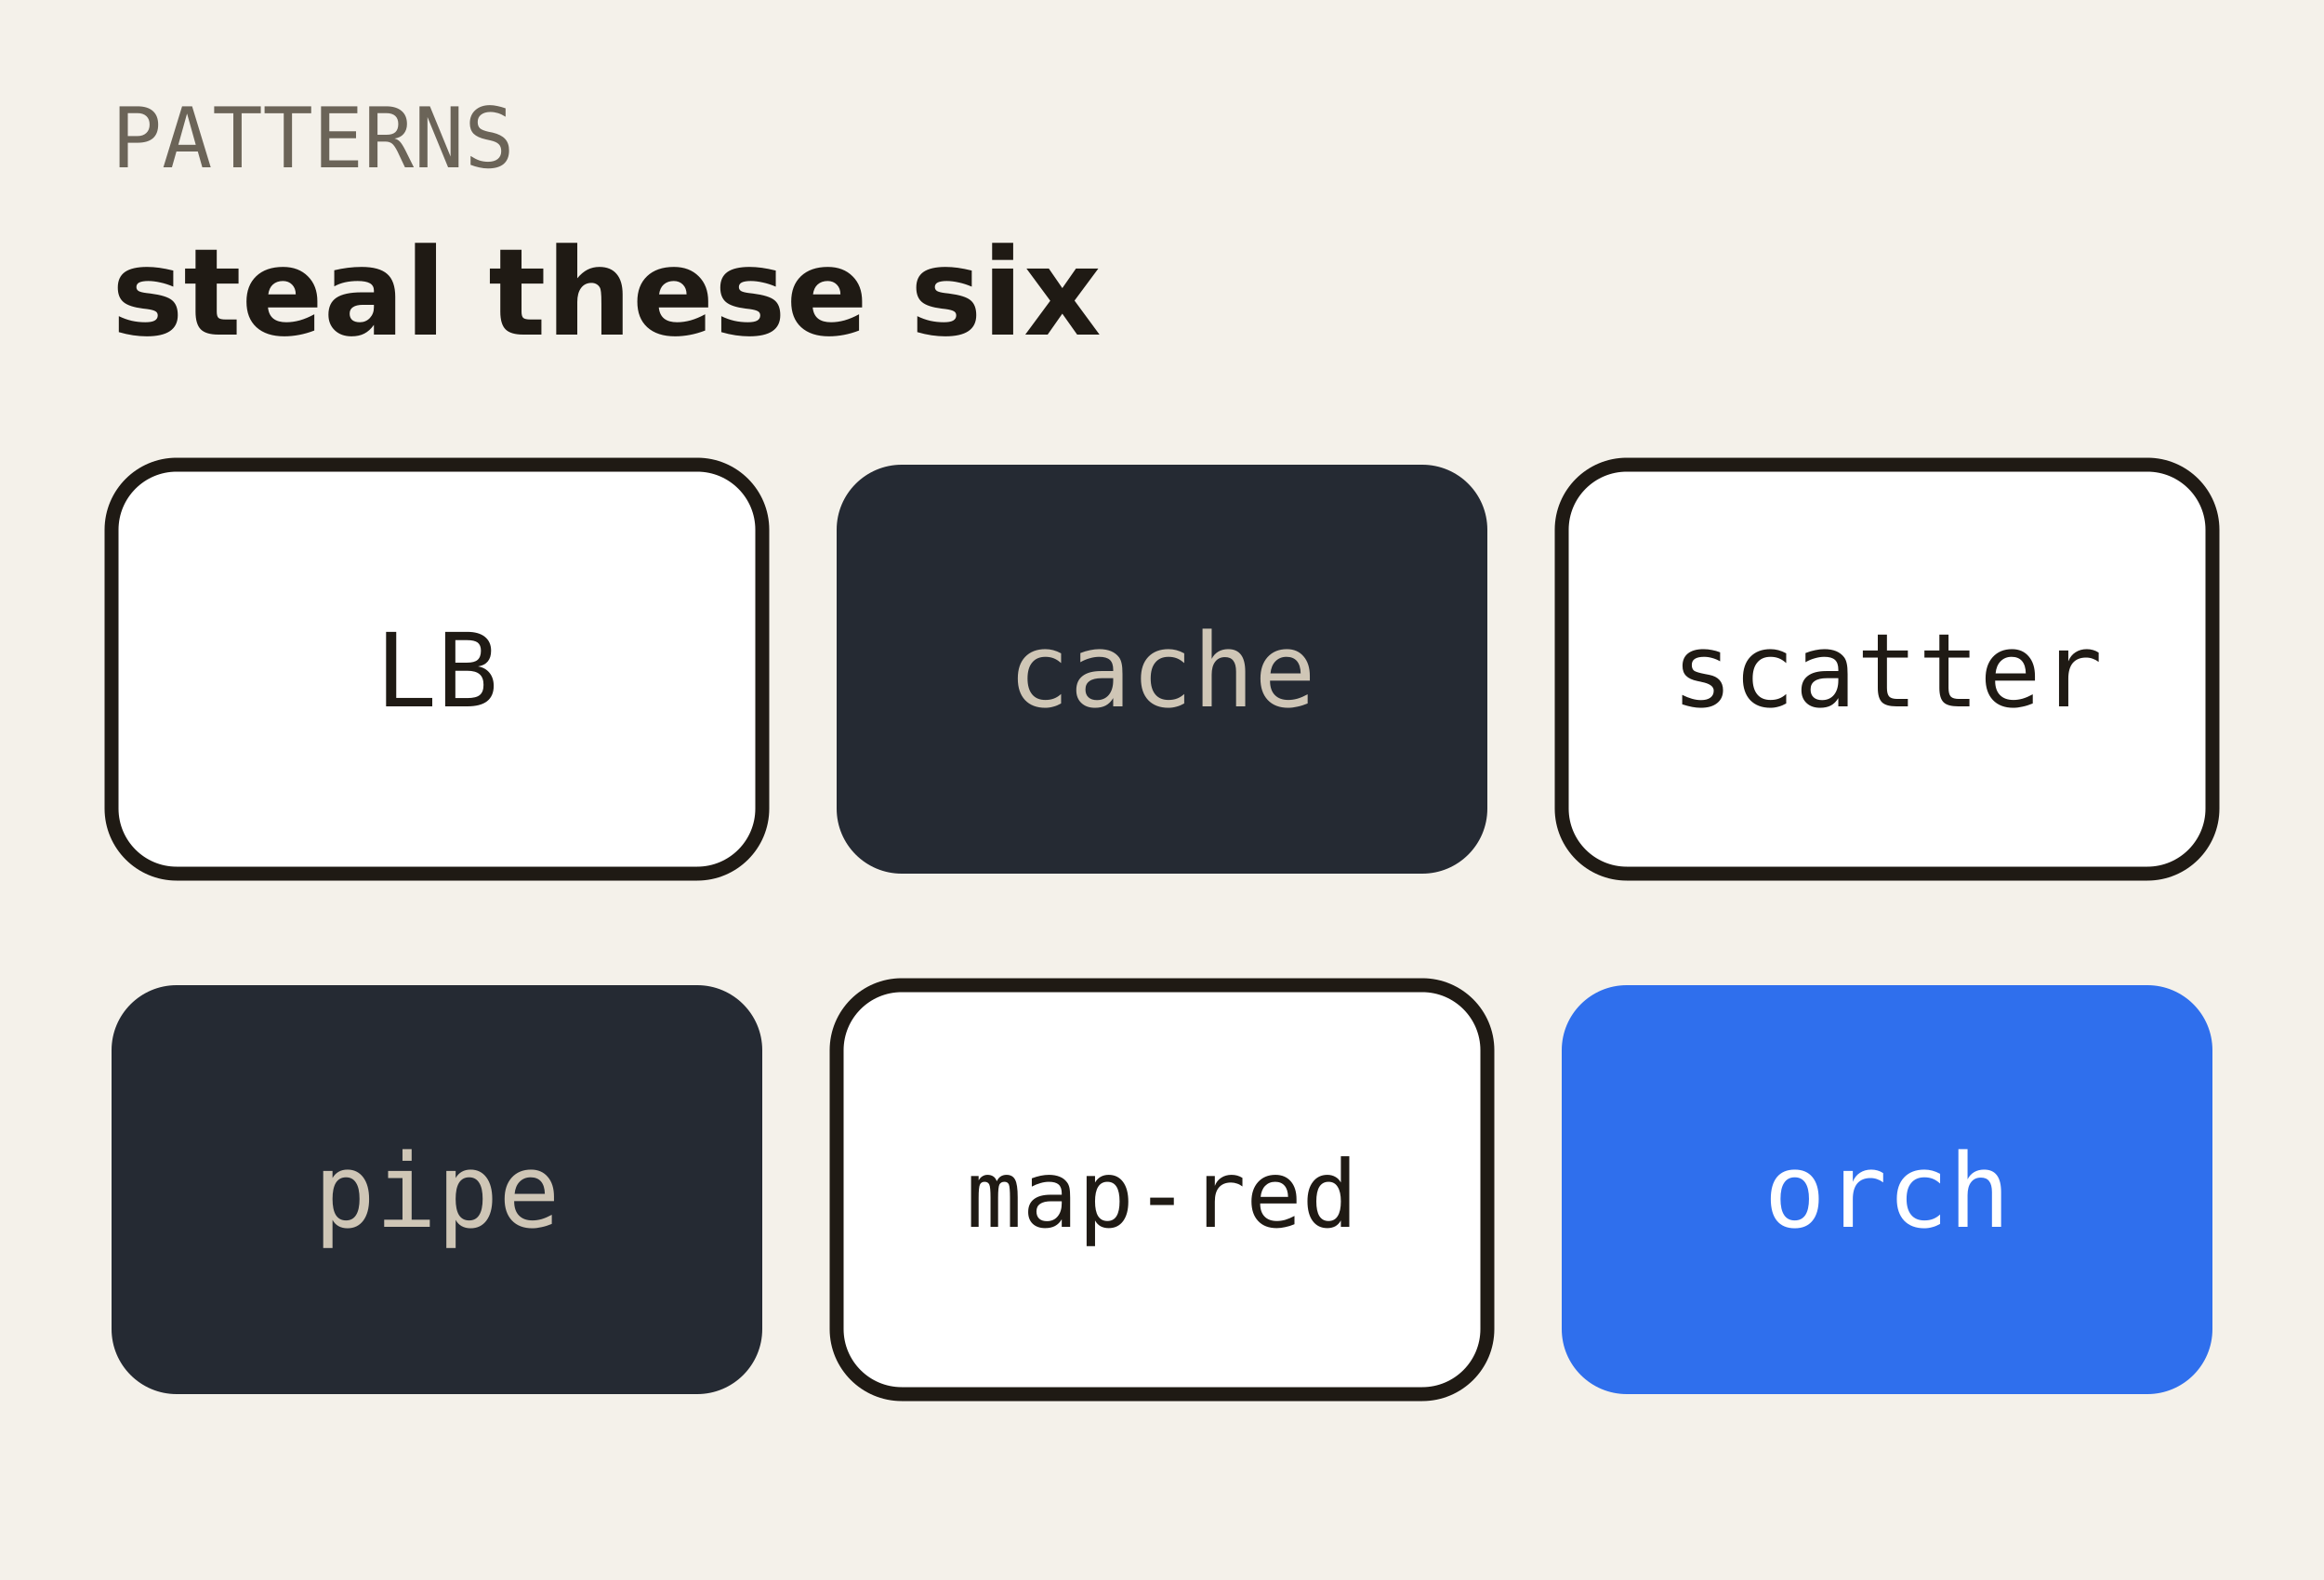
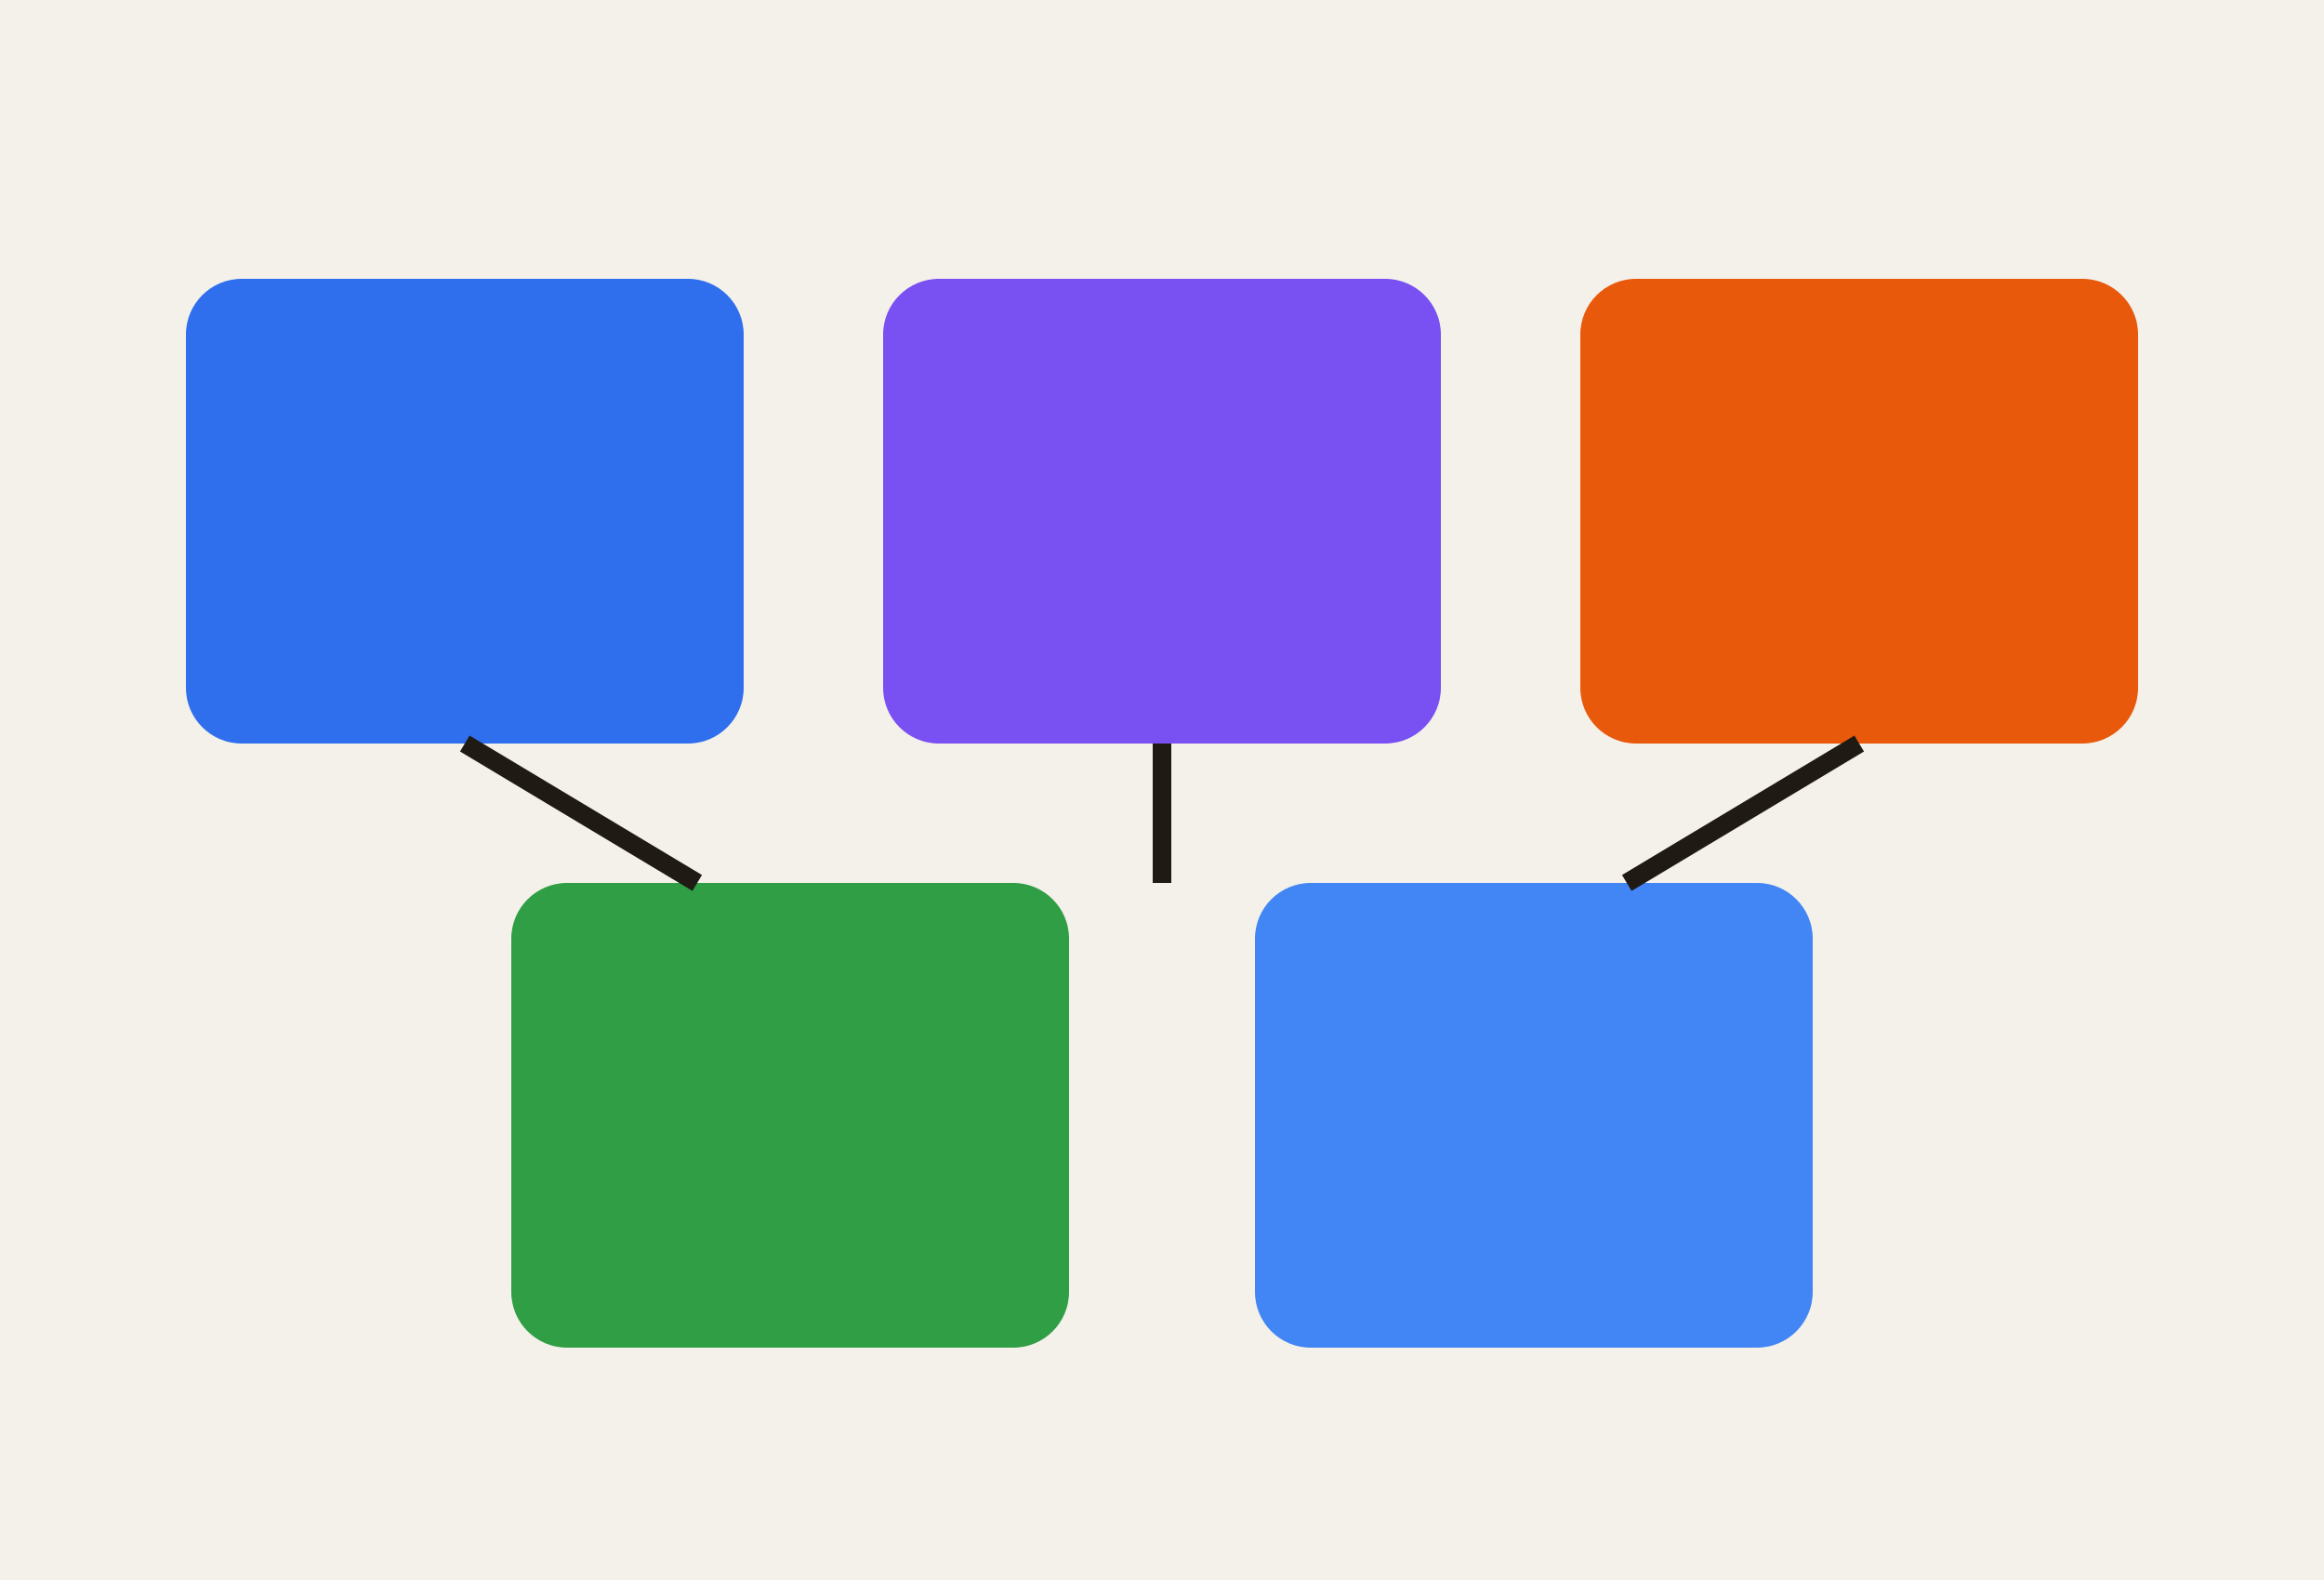
<svg xmlns="http://www.w3.org/2000/svg" width="250" height="170" viewBox="0 0 250 170">
  <rect width="250" height="170" fill="#f4f1ea" />
-   <text x="12" y="18" font-family="DejaVu Sans Mono, Menlo, monospace" font-size="9" fill="#6b6458">PATTERNS</text>
-   <text x="12" y="36" font-weight="700" font-family="DejaVu Sans, Helvetica, Arial, sans-serif" font-size="13" fill="#1f1a14">steal these six</text>
-   <rect x="12" y="50" width="70" height="44" rx="7" fill="#ffffff" stroke="#1f1a14" stroke-width="1.5" />
-   <text x="47" y="76" text-anchor="middle" font-family="DejaVu Sans Mono, Menlo, monospace" font-size="11" fill="#1f1a14">LB</text>
-   <rect x="90" y="50" width="70" height="44" rx="7" fill="#252a33" />
-   <text x="125" y="76" text-anchor="middle" font-family="DejaVu Sans Mono, Menlo, monospace" font-size="11" fill="#cfc6b6">cache</text>
-   <rect x="168" y="50" width="70" height="44" rx="7" fill="#ffffff" stroke="#1f1a14" stroke-width="1.5" />
-   <text x="203" y="76" text-anchor="middle" font-family="DejaVu Sans Mono, Menlo, monospace" font-size="11" fill="#1f1a14">scatter</text>
-   <rect x="12" y="106" width="70" height="44" rx="7" fill="#252a33" />
-   <text x="47" y="132" text-anchor="middle" font-family="DejaVu Sans Mono, Menlo, monospace" font-size="11" fill="#cfc6b6">pipe</text>
-   <rect x="90" y="106" width="70" height="44" rx="7" fill="#ffffff" stroke="#1f1a14" stroke-width="1.5" />
-   <text x="125" y="132" text-anchor="middle" font-family="DejaVu Sans Mono, Menlo, monospace" font-size="10" fill="#1f1a14">map-red</text>
-   <rect x="168" y="106" width="70" height="44" rx="7" fill="#2f6fed" />
-   <text x="203" y="132" text-anchor="middle" font-family="DejaVu Sans Mono, Menlo, monospace" font-size="11" fill="#fff">orch</text>
+   <rect x="20" y="30" width="60" height="50" rx="6" fill="#2f6fed" />
+   <rect x="95" y="30" width="60" height="50" rx="6" fill="#7950f2" />
+   <rect x="170" y="30" width="60" height="50" rx="6" fill="#e8590c" />
+   <rect x="55" y="95" width="60" height="50" rx="6" fill="#2f9e44" />
+   <rect x="135" y="95" width="60" height="50" rx="6" fill="#4285f4" />
+   <path d="M50 80 L75 95" stroke="#1f1a14" stroke-width="2" />
+   <path d="M125 80 L125 95" stroke="#1f1a14" stroke-width="2" />
+   <path d="M200 80 L175 95" stroke="#1f1a14" stroke-width="2" />
</svg>
